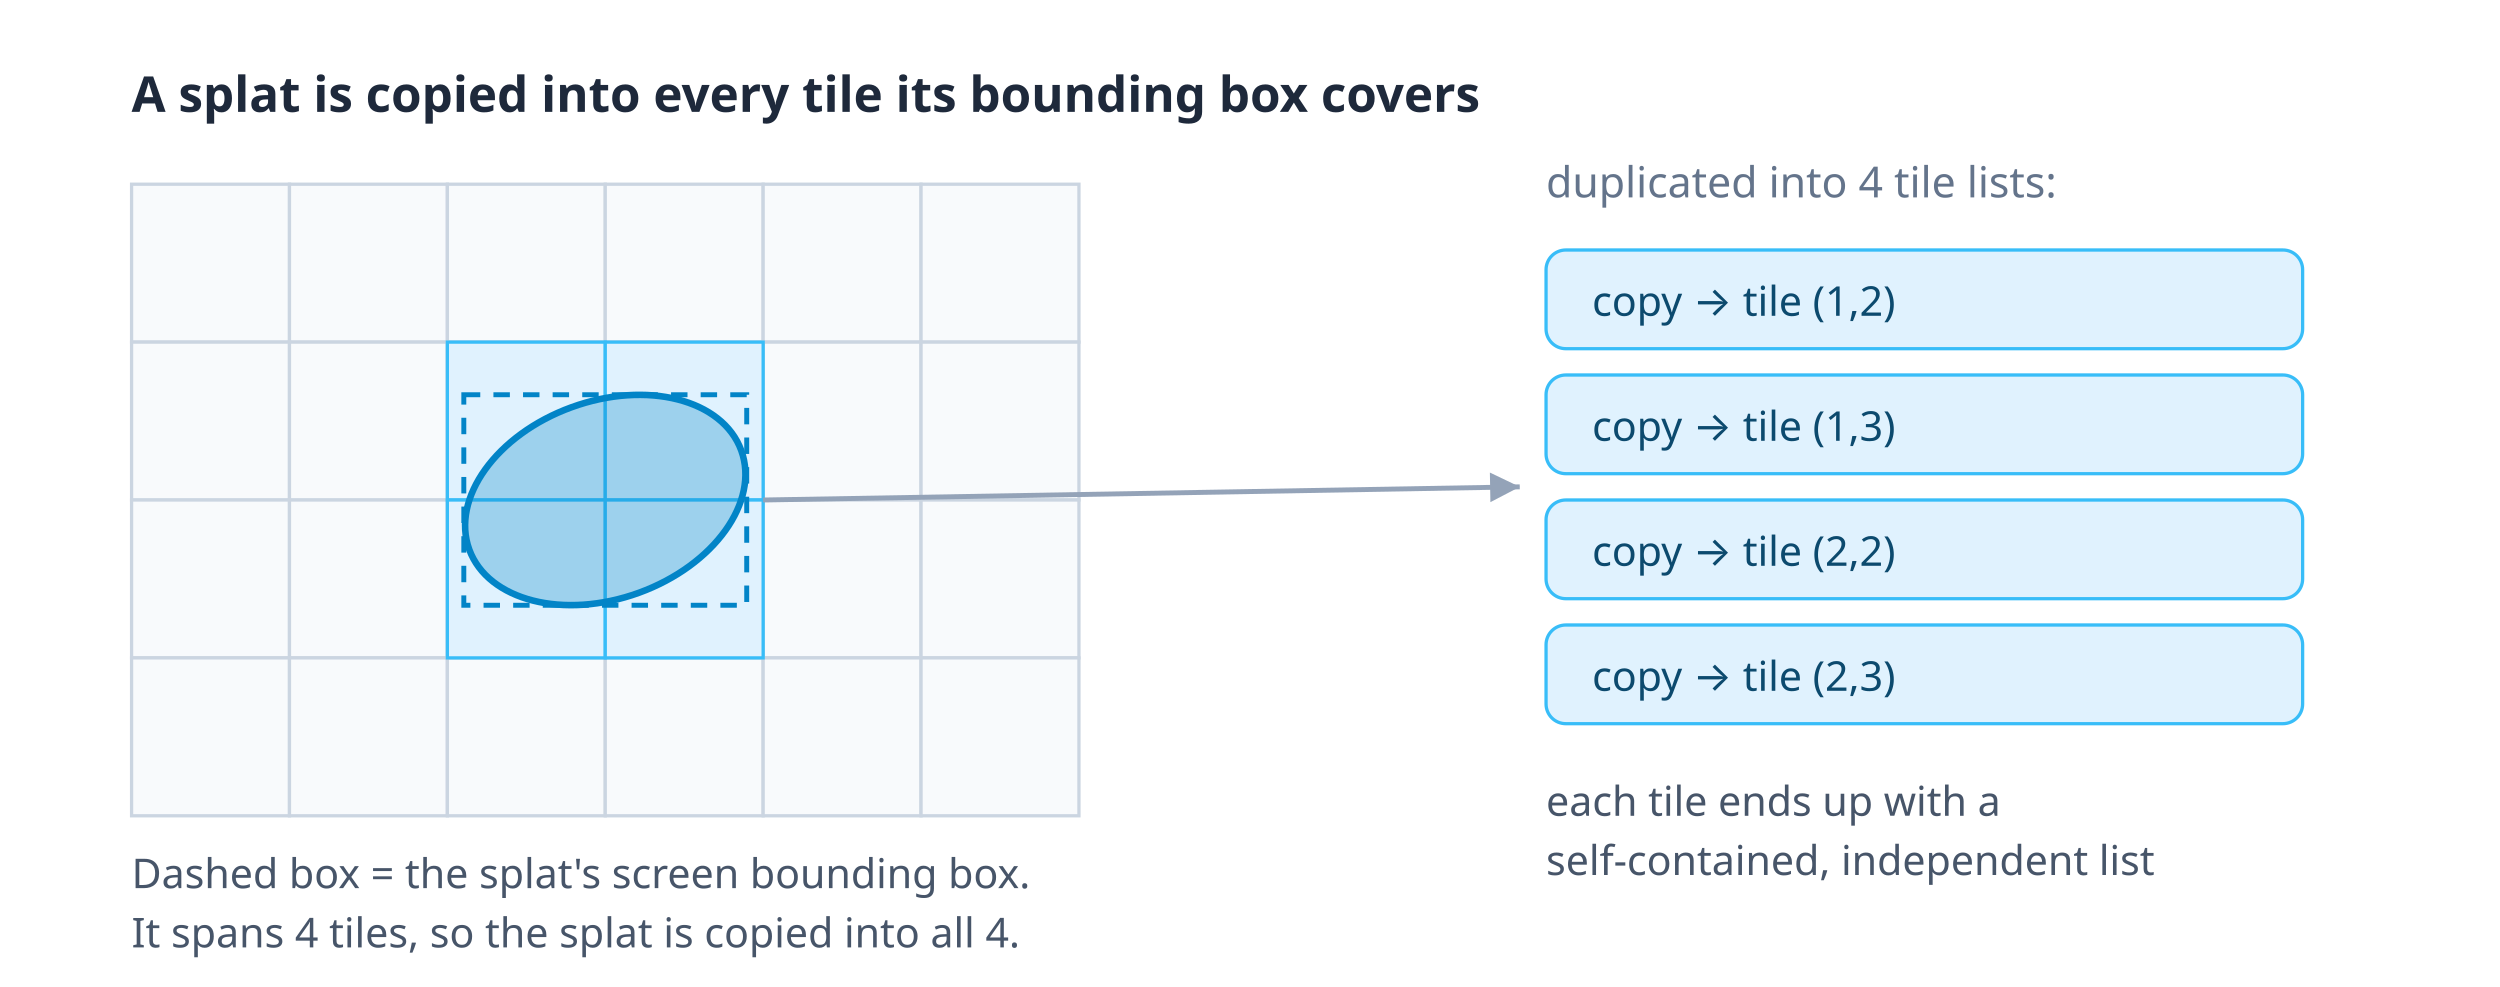
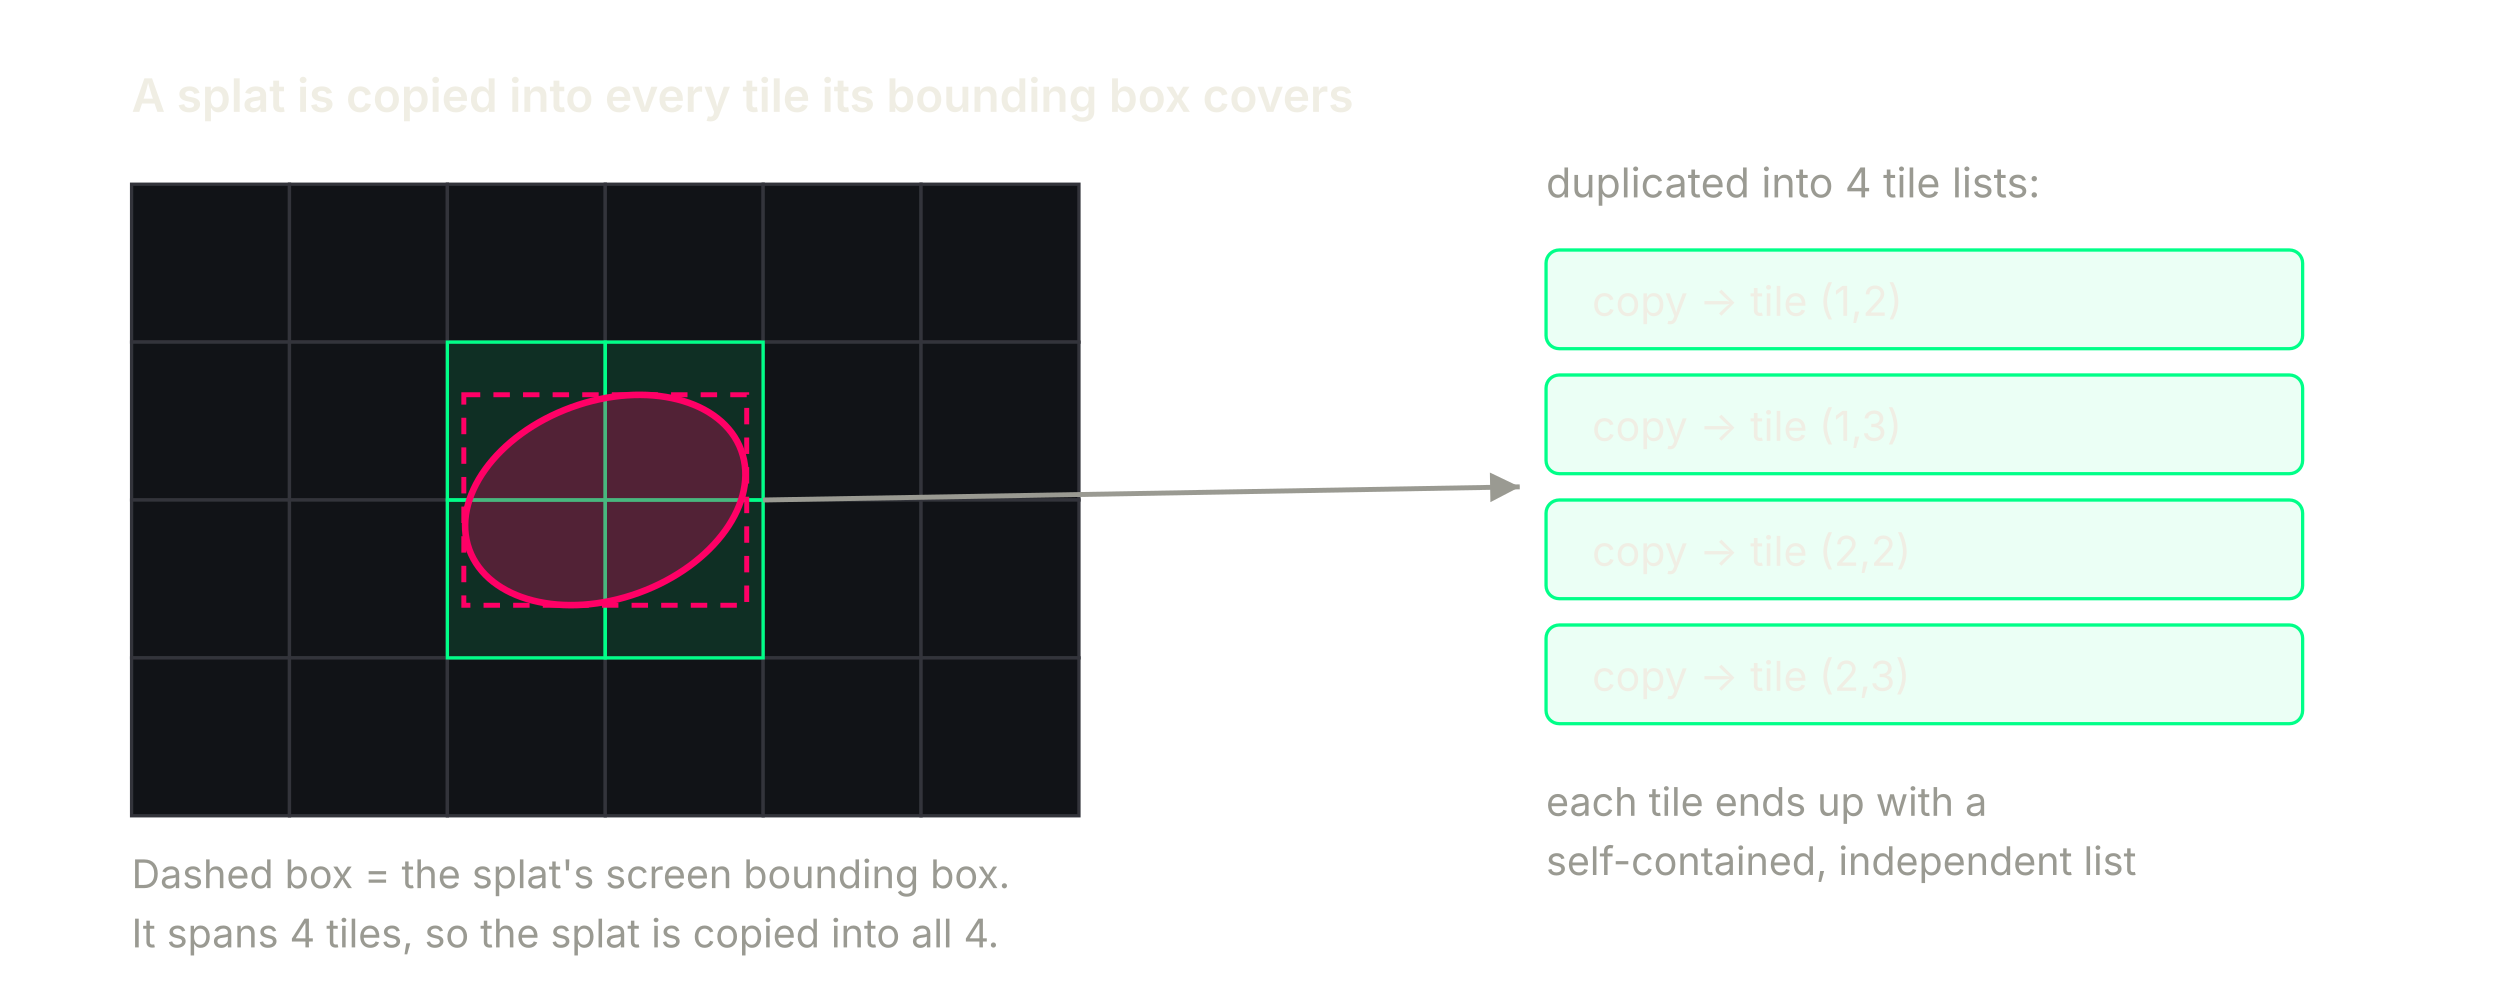
- <svg xmlns="http://www.w3.org/2000/svg" viewBox="0 0 760 300" font-family="Segoe UI, system-ui, -apple-system, sans-serif">
+ <svg xmlns="http://www.w3.org/2000/svg" viewBox="0 0 760 300" font-family="'Space Grotesk', system-ui, -apple-system, sans-serif">
  <defs>
    <marker id="a3" markerWidth="9" markerHeight="9" refX="6" refY="3" orient="auto" markerUnits="strokeWidth">
-       <path d="M0,0 L6,3 L0,6 Z" fill="#94a3b8" />
+       <path d="M0,0 L6,3 L0,6 Z" fill="#9a9a92" />
    </marker>
  </defs>
-   <text x="40" y="34" font-size="15" font-weight="600" fill="#1e293b">A splat is copied into every tile its bounding box covers</text>
-   <g stroke="#cbd5e1" fill="#f8fafc">
+   <text x="40" y="34" font-size="14" font-weight="600" fill="#f0eee4">A splat is copied into every tile its bounding box covers</text>
+   <g stroke="#33343b" fill="#111317">
    <rect x="40" y="56" width="48" height="48" />
    <rect x="88" y="56" width="48" height="48" />
    <rect x="136" y="56" width="48" height="48" />
    <rect x="184" y="56" width="48" height="48" />
    <rect x="232" y="56" width="48" height="48" />
    <rect x="280" y="56" width="48" height="48" />
    <rect x="40" y="104" width="48" height="48" />
    <rect x="88" y="104" width="48" height="48" />
    <rect x="136" y="104" width="48" height="48" />
    <rect x="184" y="104" width="48" height="48" />
    <rect x="232" y="104" width="48" height="48" />
    <rect x="280" y="104" width="48" height="48" />
    <rect x="40" y="152" width="48" height="48" />
    <rect x="88" y="152" width="48" height="48" />
    <rect x="136" y="152" width="48" height="48" />
    <rect x="184" y="152" width="48" height="48" />
    <rect x="232" y="152" width="48" height="48" />
    <rect x="280" y="152" width="48" height="48" />
    <rect x="40" y="200" width="48" height="48" />
    <rect x="88" y="200" width="48" height="48" />
    <rect x="136" y="200" width="48" height="48" />
    <rect x="184" y="200" width="48" height="48" />
    <rect x="232" y="200" width="48" height="48" />
    <rect x="280" y="200" width="48" height="48" />
  </g>
-   <g fill="#e0f2fe" stroke="#38bdf8">
+   <g fill="rgba(0,255,136,0.12)" stroke="#00ff88">
    <rect x="136" y="104" width="48" height="48" />
    <rect x="184" y="104" width="48" height="48" />
    <rect x="136" y="152" width="48" height="48" />
    <rect x="184" y="152" width="48" height="48" />
  </g>
-   <ellipse cx="184" cy="152" rx="44" ry="30" fill="#0284c7" fill-opacity="0.30" stroke="#0284c7" stroke-width="2" transform="rotate(-20 184 152)" />
-   <rect x="141" y="120" width="86" height="64" fill="none" stroke="#0284c7" stroke-width="1.5" stroke-dasharray="5 4" />
-   <text x="40" y="270" font-size="12.5" fill="#475569">Dashed box = the splat's screen bounding box.</text>
-   <text x="40" y="288" font-size="12.5" fill="#475569">It spans 4 tiles, so the splat is copied into all 4.</text>
-   <text x="470" y="60" font-size="13" fill="#64748b">duplicated into 4 tile lists:</text>
-   <g font-size="12.5" fill="#0c4a6e">
-     <rect x="470" y="76" width="230" height="30" rx="6" fill="#e0f2fe" stroke="#38bdf8" />
+   <ellipse cx="184" cy="152" rx="44" ry="30" fill="rgba(255,0,102,0.28)" stroke="#ff0066" stroke-width="2" transform="rotate(-20 184 152)" />
+   <rect x="141" y="120" width="86" height="64" fill="none" stroke="#ff0066" stroke-width="1.5" stroke-dasharray="5 4" />
+   <text x="40" y="270" font-size="12" fill="#9a9a92">Dashed box = the splat's screen bounding box.</text>
+   <text x="40" y="288" font-size="12" fill="#9a9a92">It spans 4 tiles, so the splat is copied into all 4.</text>
+   <text x="470" y="60" font-size="12.5" fill="#9a9a92">duplicated into 4 tile lists:</text>
+   <g font-size="12.5" fill="#f0eee4">
+     <rect x="470" y="76" width="230" height="30" rx="4" fill="rgba(0,255,136,0.08)" stroke="#00ff88" />
    <text x="484" y="96">copy → tile (1,2)</text>
-     <rect x="470" y="114" width="230" height="30" rx="6" fill="#e0f2fe" stroke="#38bdf8" />
+     <rect x="470" y="114" width="230" height="30" rx="4" fill="rgba(0,255,136,0.08)" stroke="#00ff88" />
    <text x="484" y="134">copy → tile (1,3)</text>
-     <rect x="470" y="152" width="230" height="30" rx="6" fill="#e0f2fe" stroke="#38bdf8" />
+     <rect x="470" y="152" width="230" height="30" rx="4" fill="rgba(0,255,136,0.08)" stroke="#00ff88" />
    <text x="484" y="172">copy → tile (2,2)</text>
-     <rect x="470" y="190" width="230" height="30" rx="6" fill="#e0f2fe" stroke="#38bdf8" />
+     <rect x="470" y="190" width="230" height="30" rx="4" fill="rgba(0,255,136,0.08)" stroke="#00ff88" />
    <text x="484" y="210">copy → tile (2,3)</text>
  </g>
-   <line x1="232" y1="152" x2="462" y2="148" stroke="#94a3b8" stroke-width="1.5" marker-end="url(#a3)" />
-   <text x="470" y="248" font-size="12.5" fill="#475569">each tile ends up with a</text>
-   <text x="470" y="266" font-size="12.5" fill="#475569">self-contained, independent list</text>
+   <line x1="232" y1="152" x2="462" y2="148" stroke="#9a9a92" stroke-width="1.5" marker-end="url(#a3)" />
+   <text x="470" y="248" font-size="12" fill="#9a9a92">each tile ends up with a</text>
+   <text x="470" y="266" font-size="12" fill="#9a9a92">self-contained, independent list</text>
</svg>
